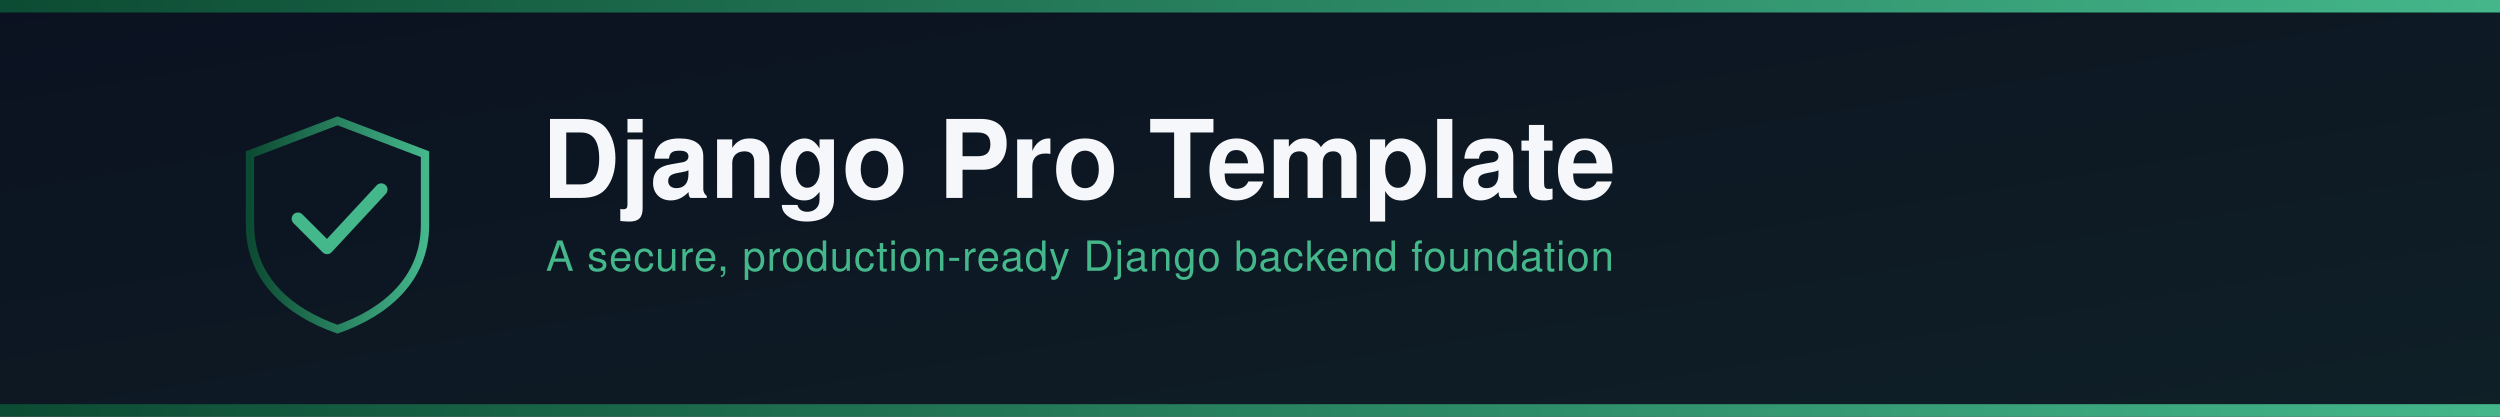
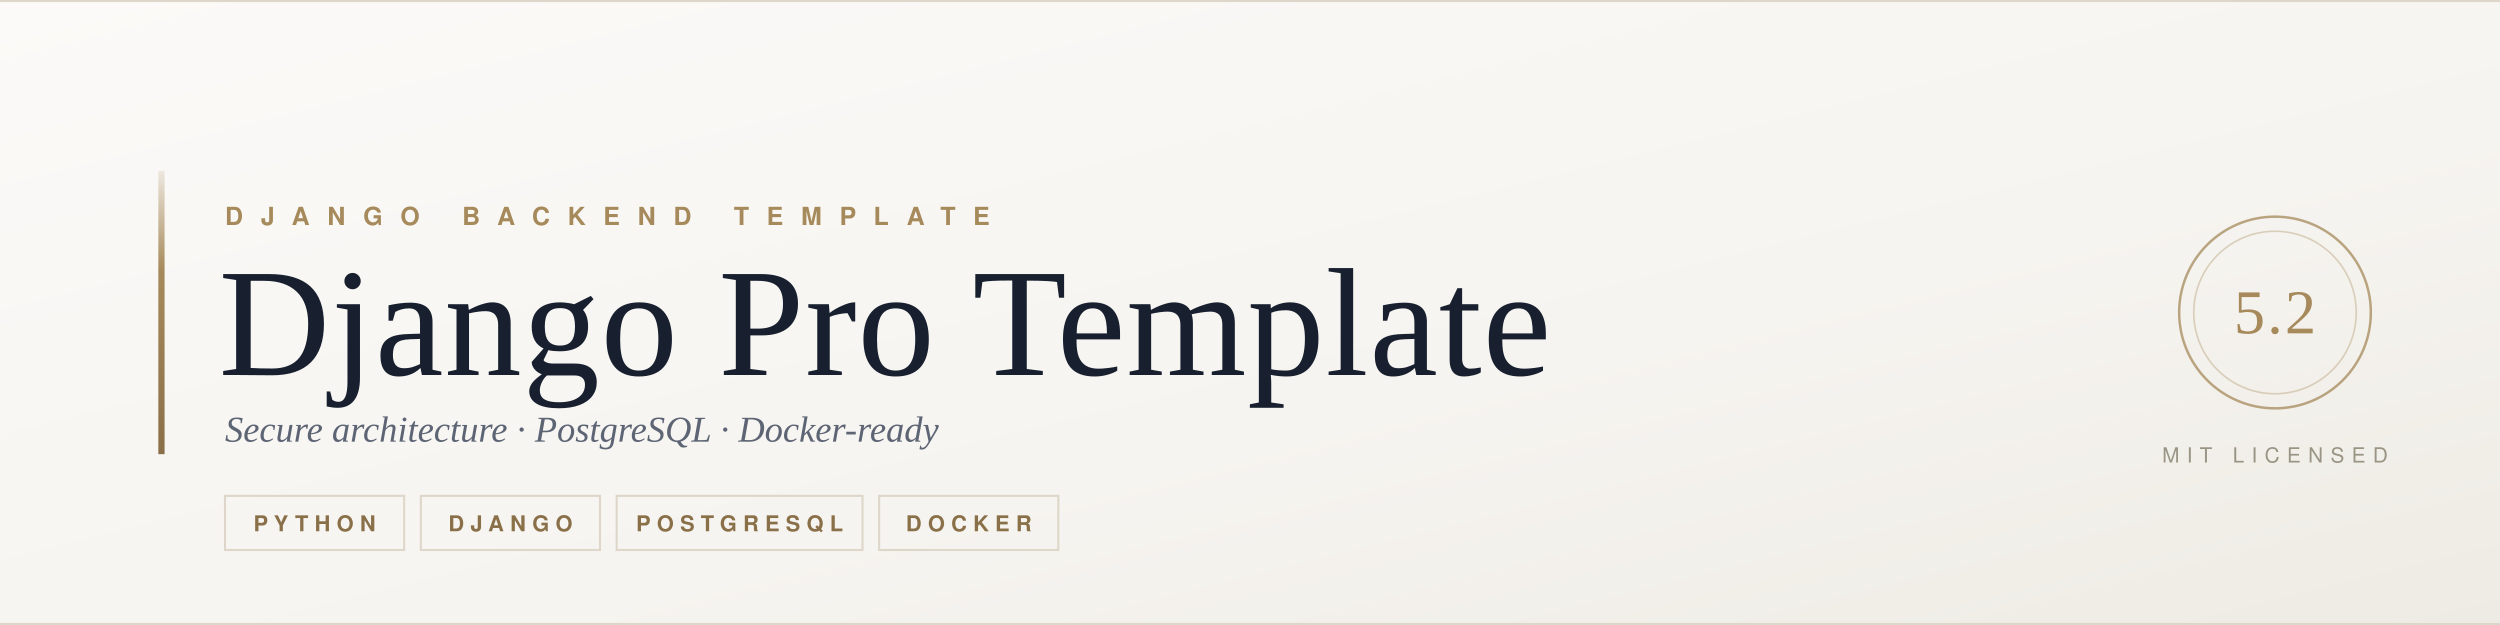
- <svg xmlns="http://www.w3.org/2000/svg" viewBox="0 0 1200 200" width="1200" height="200" role="img" aria-labelledby="bannerTitle">
+ <svg xmlns="http://www.w3.org/2000/svg" viewBox="0 0 1200 300" role="img" aria-label="Django Pro Template — secure, production-ready Django backend foundation">
  <defs>
-     <linearGradient id="bg" x1="0%" y1="0%" x2="100%" y2="100%">
-       <stop offset="0%" stop-color="#0B1120" />
-       <stop offset="100%" stop-color="#0F2027" />
+     <linearGradient id="paper" x1="0%" y1="0%" x2="100%" y2="100%">
+       <stop offset="0%" stop-color="#fbfaf8" />
+       <stop offset="60%" stop-color="#f6f4f0" />
+       <stop offset="100%" stop-color="#eeebe4" />
    </linearGradient>
-     <linearGradient id="accent" x1="0%" y1="0%" x2="100%" y2="0%">
-       <stop offset="0%" stop-color="#0C4B33" />
-       <stop offset="100%" stop-color="#44B78B" />
+     <linearGradient id="rail" x1="0%" y1="0%" x2="0%" y2="100%">
+       <stop offset="0%" stop-color="#a68a5b" stop-opacity="0.15" />
+       <stop offset="35%" stop-color="#a68a5b" />
+       <stop offset="100%" stop-color="#8a7049" />
    </linearGradient>
  </defs>
-   <rect width="1200" height="200" fill="url(#bg)" />
-   <rect x="0" y="0" width="1200" height="6" fill="url(#accent)" />
-   <rect x="0" y="194" width="1200" height="6" fill="url(#accent)" />
-   <g transform="translate(120, 58)">
-     <path d="M42 0 L84 16 V50 C84 76 65 92 42 100 C19 92 0 76 0 50 V16 Z" fill="none" stroke="url(#accent)" stroke-width="4" />
-     <path d="M23 47 L37 61 L63 33" fill="none" stroke="#44B78B" stroke-width="6" stroke-linecap="round" stroke-linejoin="round" />
+   <rect width="1200" height="300" fill="url(#paper)" />
+   <rect x="0" y="0" width="1200" height="1" fill="#ddd6c9" />
+   <rect x="0" y="299" width="1200" height="1" fill="#ddd6c9" />
+   <rect x="76" y="82" width="3" height="136" fill="url(#rail)" />
+   <text x="108" y="108" font-family="'Helvetica Neue',Helvetica,Arial,sans-serif" font-size="12" font-weight="600" fill="#a68a5b" letter-spacing="8.5">DJANGO BACKEND TEMPLATE</text>
+   <text x="105" y="180" font-family="Georgia,'Times New Roman',Times,serif" font-size="74" font-weight="400" fill="#18202f" letter-spacing="0.5">Django Pro Template</text>
+   <text x="108" y="212" font-family="Georgia,'Times New Roman',Times,serif" font-size="17.5" font-style="italic" fill="#5d6474">Secure architecture · PostgreSQL · Docker-ready</text>
+   <g font-family="'Helvetica Neue',Helvetica,Arial,sans-serif" font-size="10.5" font-weight="600" fill="#8a7049" letter-spacing="3">
+     <rect x="108" y="238" width="86" height="26" fill="none" stroke="#ddd6c9" />
+     <text x="151" y="255" text-anchor="middle">PYTHON</text>
+     <rect x="202" y="238" width="86" height="26" fill="none" stroke="#ddd6c9" />
+     <text x="245" y="255" text-anchor="middle">DJANGO</text>
+     <rect x="296" y="238" width="118" height="26" fill="none" stroke="#ddd6c9" />
+     <text x="355" y="255" text-anchor="middle">POSTGRESQL</text>
+     <rect x="422" y="238" width="86" height="26" fill="none" stroke="#ddd6c9" />
+     <text x="465" y="255" text-anchor="middle">DOCKER</text>
  </g>
-   <text x="260" y="95" font-family="Helvetica, Arial, sans-serif" font-size="52" font-weight="700" fill="#F5F7FA">Django Pro Template</text>
-   <text x="262" y="130" font-family="Helvetica, Arial, sans-serif" font-size="20" font-weight="400" fill="#44B78B" letter-spacing="0.5">
-     A secure, production-ready Django backend foundation
-   </text>
+   <circle cx="1092" cy="150" r="46" fill="none" stroke="#a68a5b" stroke-opacity="0.75" stroke-width="1.2" />
+   <circle cx="1092" cy="150" r="39" fill="none" stroke="#a68a5b" stroke-opacity="0.35" stroke-width="0.8" />
+   <text x="1092" y="160" text-anchor="middle" font-family="Georgia,'Times New Roman',Times,serif" font-size="30" fill="#a68a5b" letter-spacing="1">5.2</text>
+   <text x="1092" y="222" text-anchor="middle" font-family="'Helvetica Neue',Helvetica,Arial,sans-serif" font-size="10" fill="#9a9484" letter-spacing="3.5">MIT LICENSED</text>
</svg>
